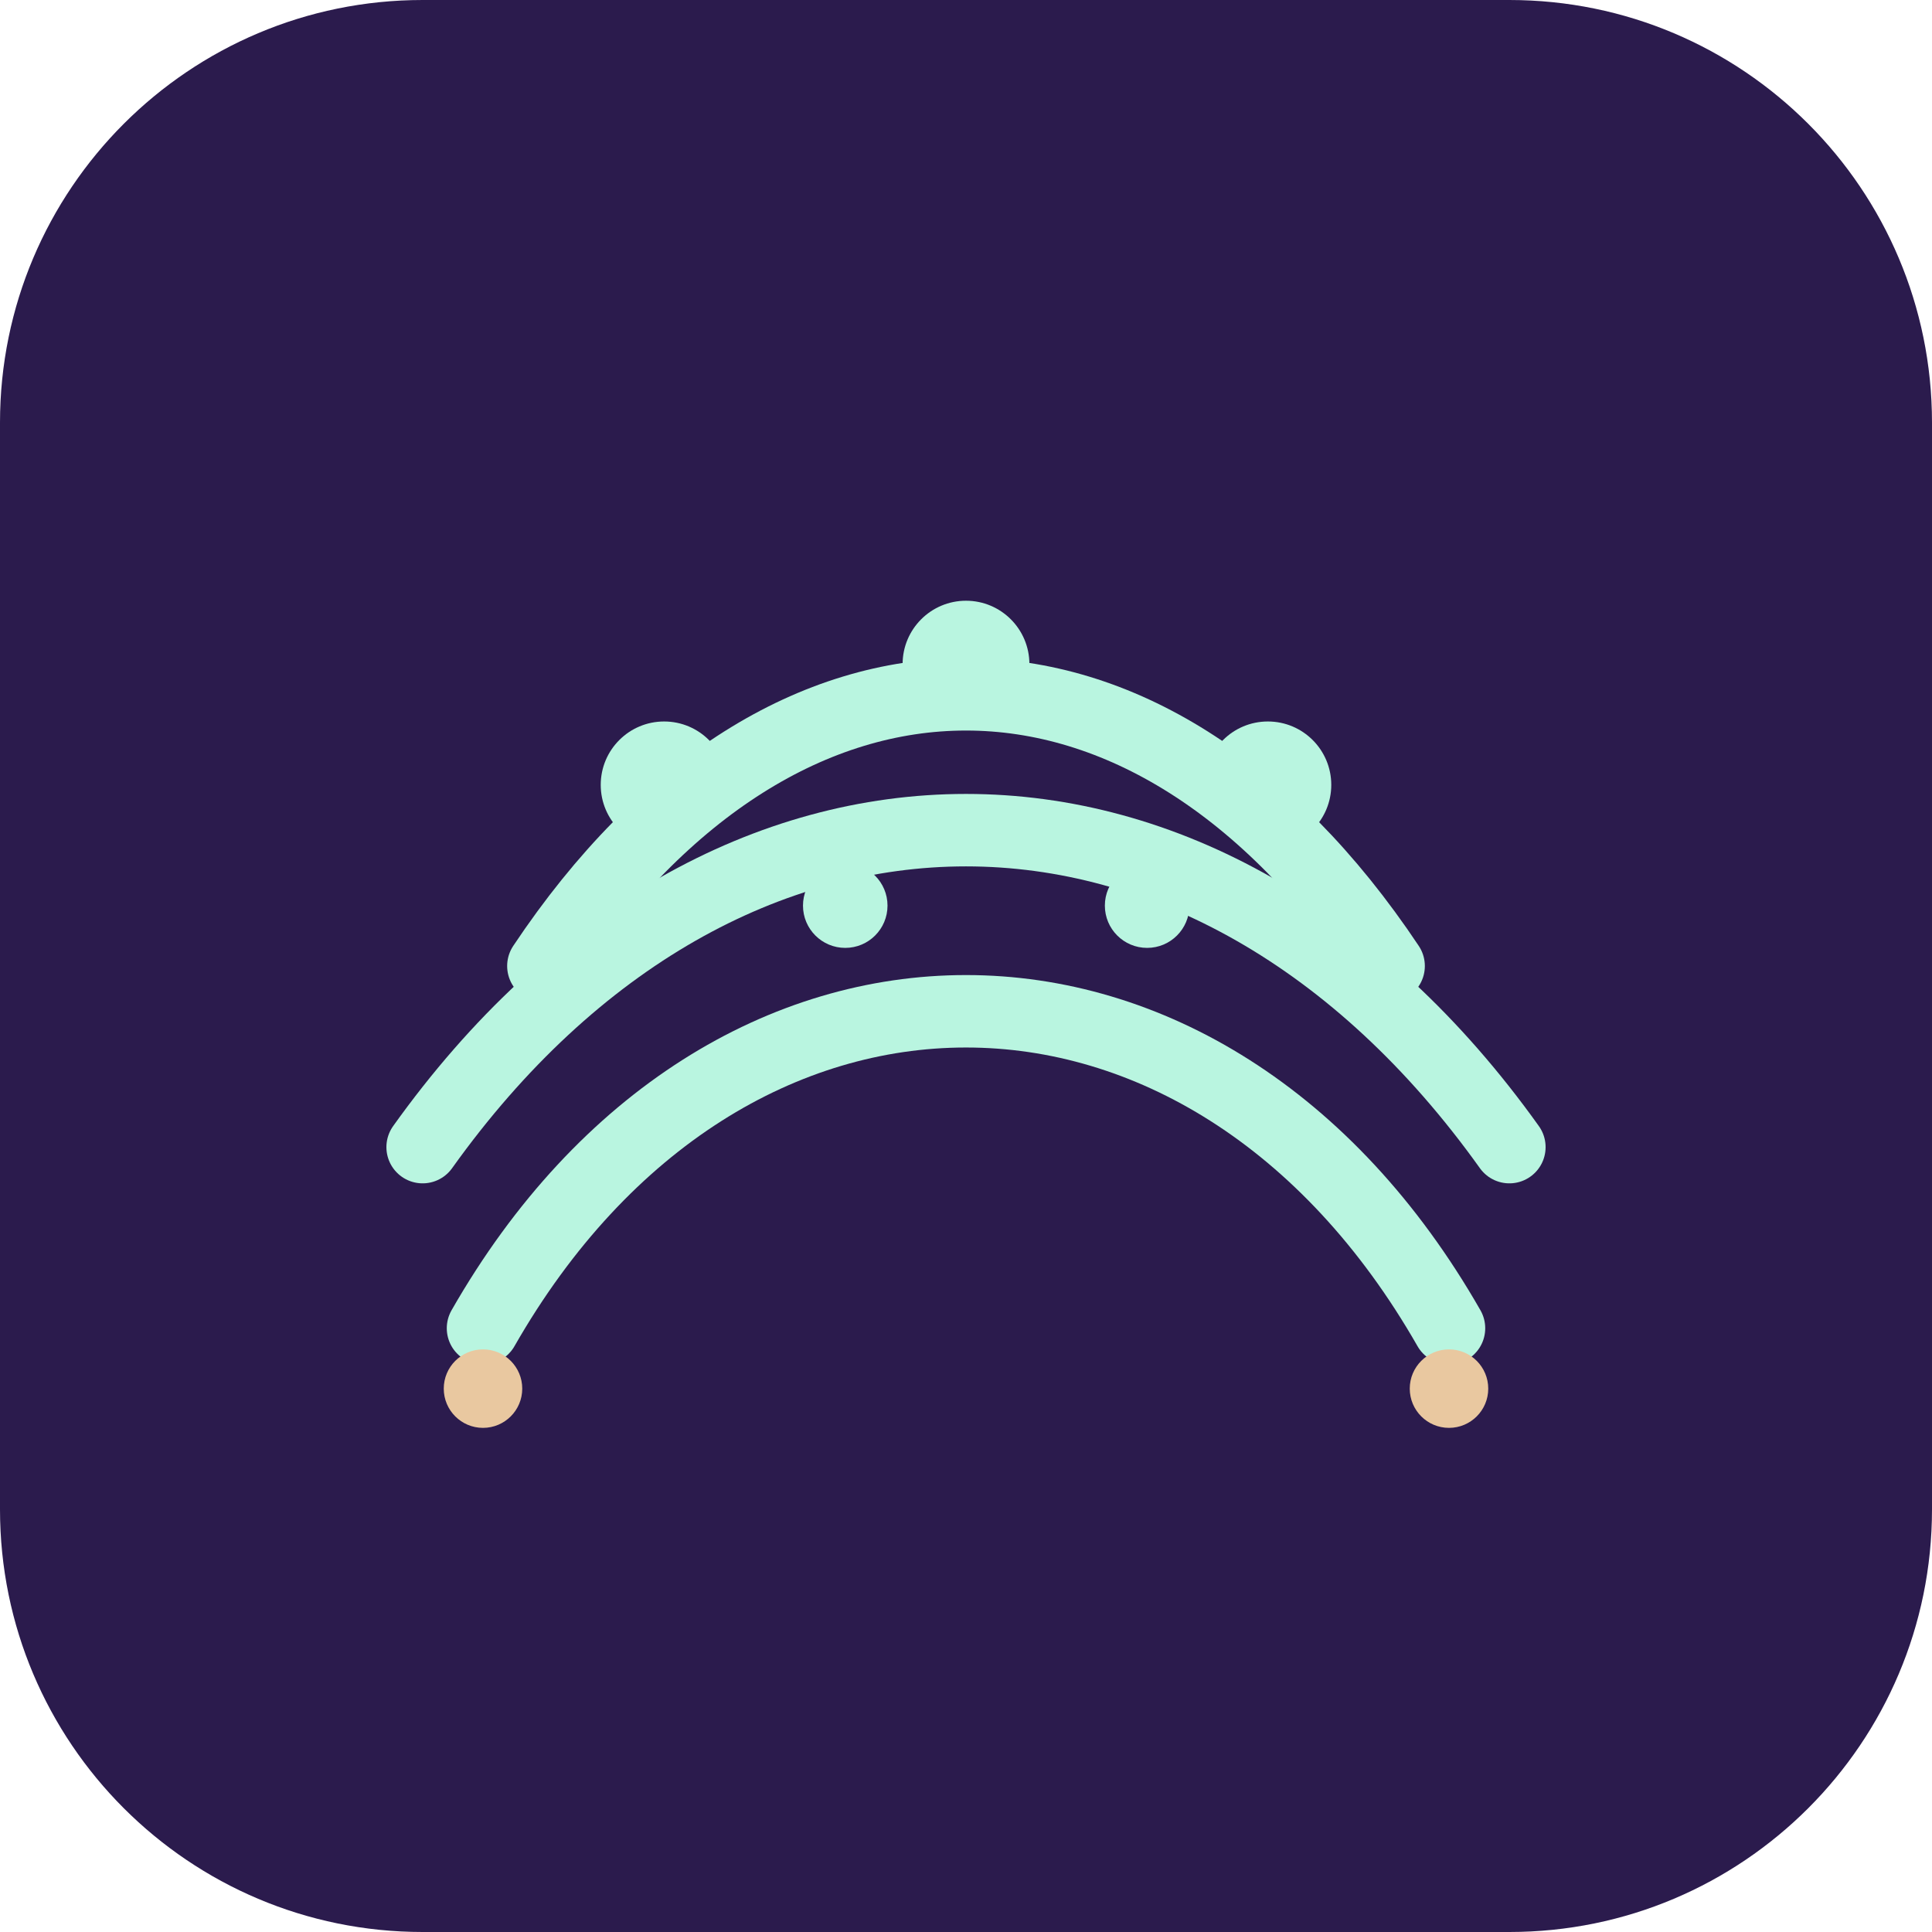
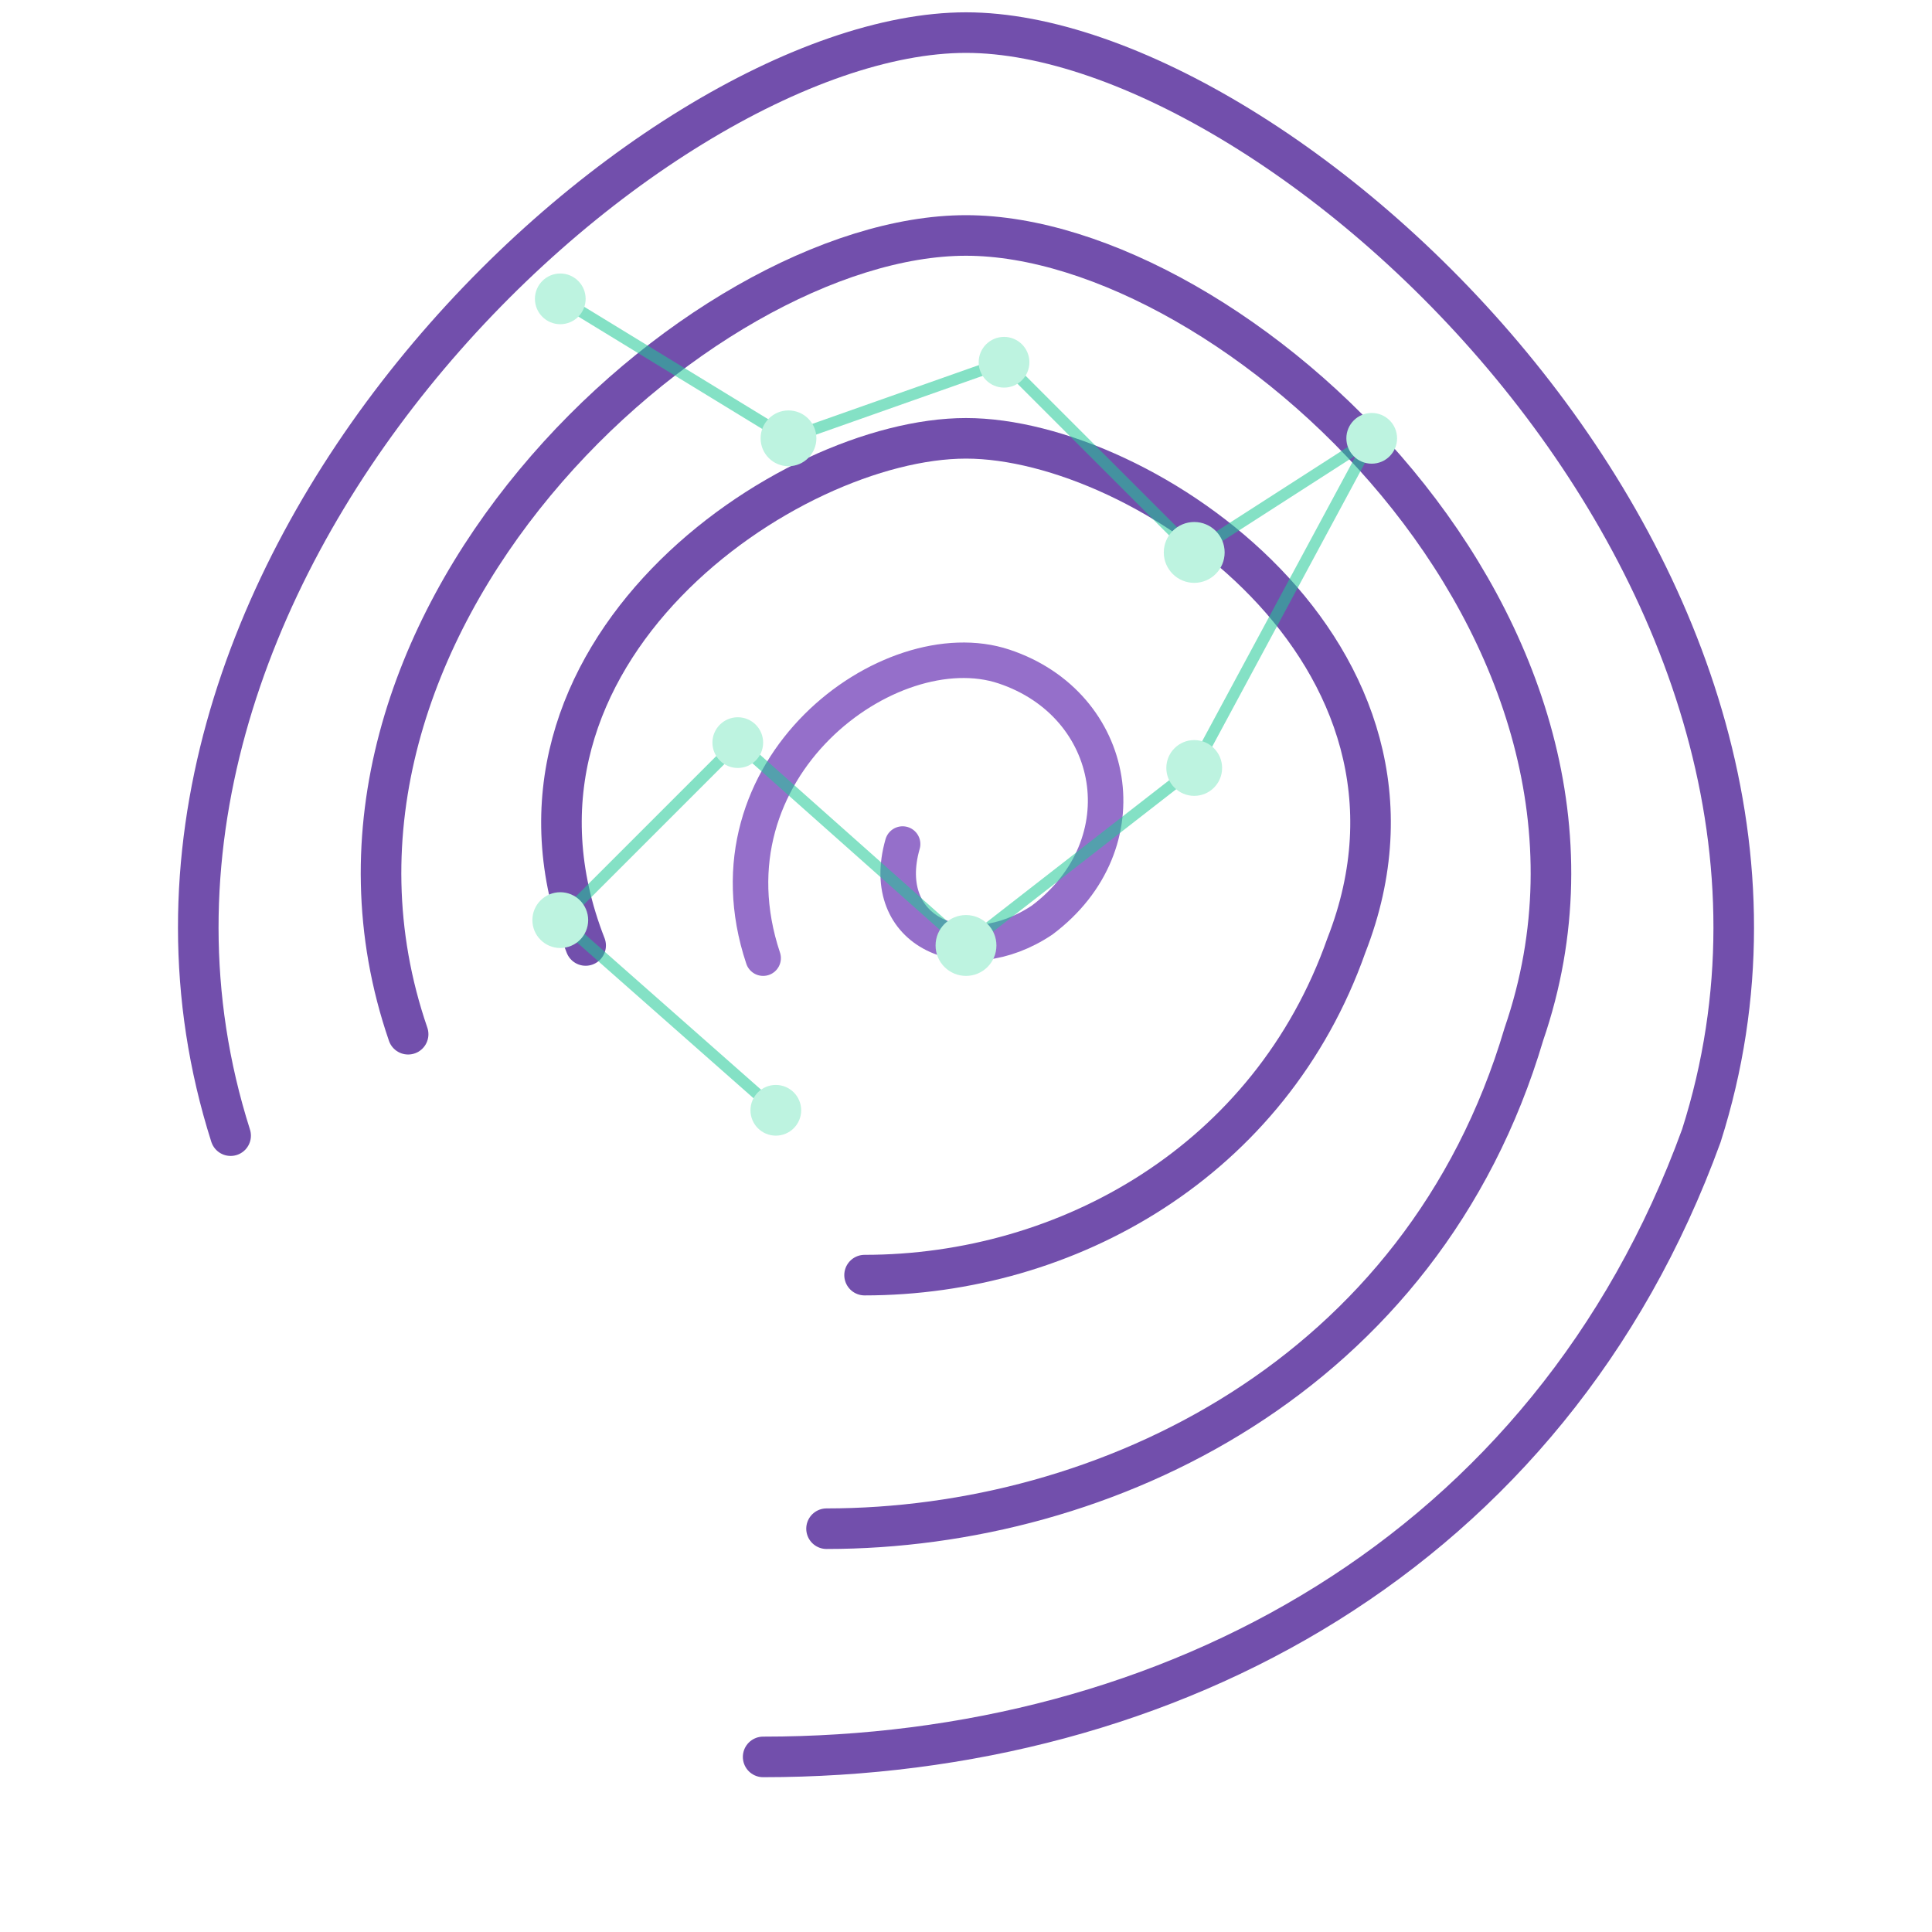
<svg xmlns="http://www.w3.org/2000/svg" viewBox="0 0 64 64" width="64" height="64">
-   <rect width="64" height="64" rx="14" fill="#2b1b4d" />
-   <g fill="none" stroke="#b9f5e0" stroke-width="2.4" stroke-linecap="round">
-     <path d="M16 44 C 24 30, 40 30, 48 44" />
-     <path d="M14 38 C 24 24, 40 24, 50 38" />
-     <path d="M18 32 C 26 20, 38 20, 46 32" />
-   </g>
-   <g fill="#b9f5e0">
-     <circle cx="22" cy="26" r="2.1" />
-     <circle cx="32" cy="22" r="2.1" />
-     <circle cx="42" cy="26" r="2.1" />
-     <circle cx="28" cy="30" r="1.4" />
-     <circle cx="38" cy="30" r="1.4" />
-   </g>
-   <g fill="#e9c8a0">
-     <circle cx="16" cy="46" r="1.3" />
-     <circle cx="48" cy="46" r="1.3" />
+   <defs>
+     <g id="mark">
+       <g fill="none" stroke="#6b46a8" stroke-width="3.2" stroke-linecap="round" opacity="0.95">
+         <path d="M-30 -4 C -39 -27, -14 -44, 0 -44 C 14 -44, 39 -27, 30 -4 C 24 13, 8 22, -8 22" />
+         <path d="M-44 3 C -55 -29, -21 -60, 0 -60 C 21 -60, 55 -29, 44 3 C 36 30, 11 42, -11 42" />
+         <path d="M-58 11 C -72 -33, -25 -76, 0 -76 C 25 -76, 72 -33, 58 11 C 46 44, 16 60, -16 60" />
+       </g>
+       <g fill="none" stroke="#8a5fc4" stroke-width="2.8" stroke-linecap="round" opacity="0.9">
+         <path d="M-16 -3 C -21 -18, -6 -29, 3 -26 C 12 -23, 14 -12, 6 -6 C 0 -2, -7 -5, -5 -12" />
+       </g>
+       <g stroke="#1fc896" stroke-width="0.9" opacity="0.55" fill="none">
+         <path d="M-32 -55 L -14 -44 L 3 -50 L 18 -35 L 32 -44 L 18 -18 L 0 -4 L -18 -20 L -32 -6 L -15 9" />
+       </g>
+       <g fill="#bdf3e0">
+         <circle cx="-32" cy="-55" r="2" />
+         <circle cx="-14" cy="-44" r="2.2" />
+         <circle cx="3" cy="-50" r="2" />
+         <circle cx="18" cy="-35" r="2.4" />
+         <circle cx="32" cy="-44" r="2" />
+         <circle cx="18" cy="-18" r="2.2" />
+         <circle cx="0" cy="-4" r="2.4" />
+         <circle cx="-18" cy="-20" r="2" />
+         <circle cx="-32" cy="-6" r="2.2" />
+         <circle cx="-15" cy="9" r="2" />
+       </g>
+     </g>
+   </defs>
+   <g transform="translate(32 33) scale(0.42)">
+     <use href="#mark" />
  </g>
</svg>
